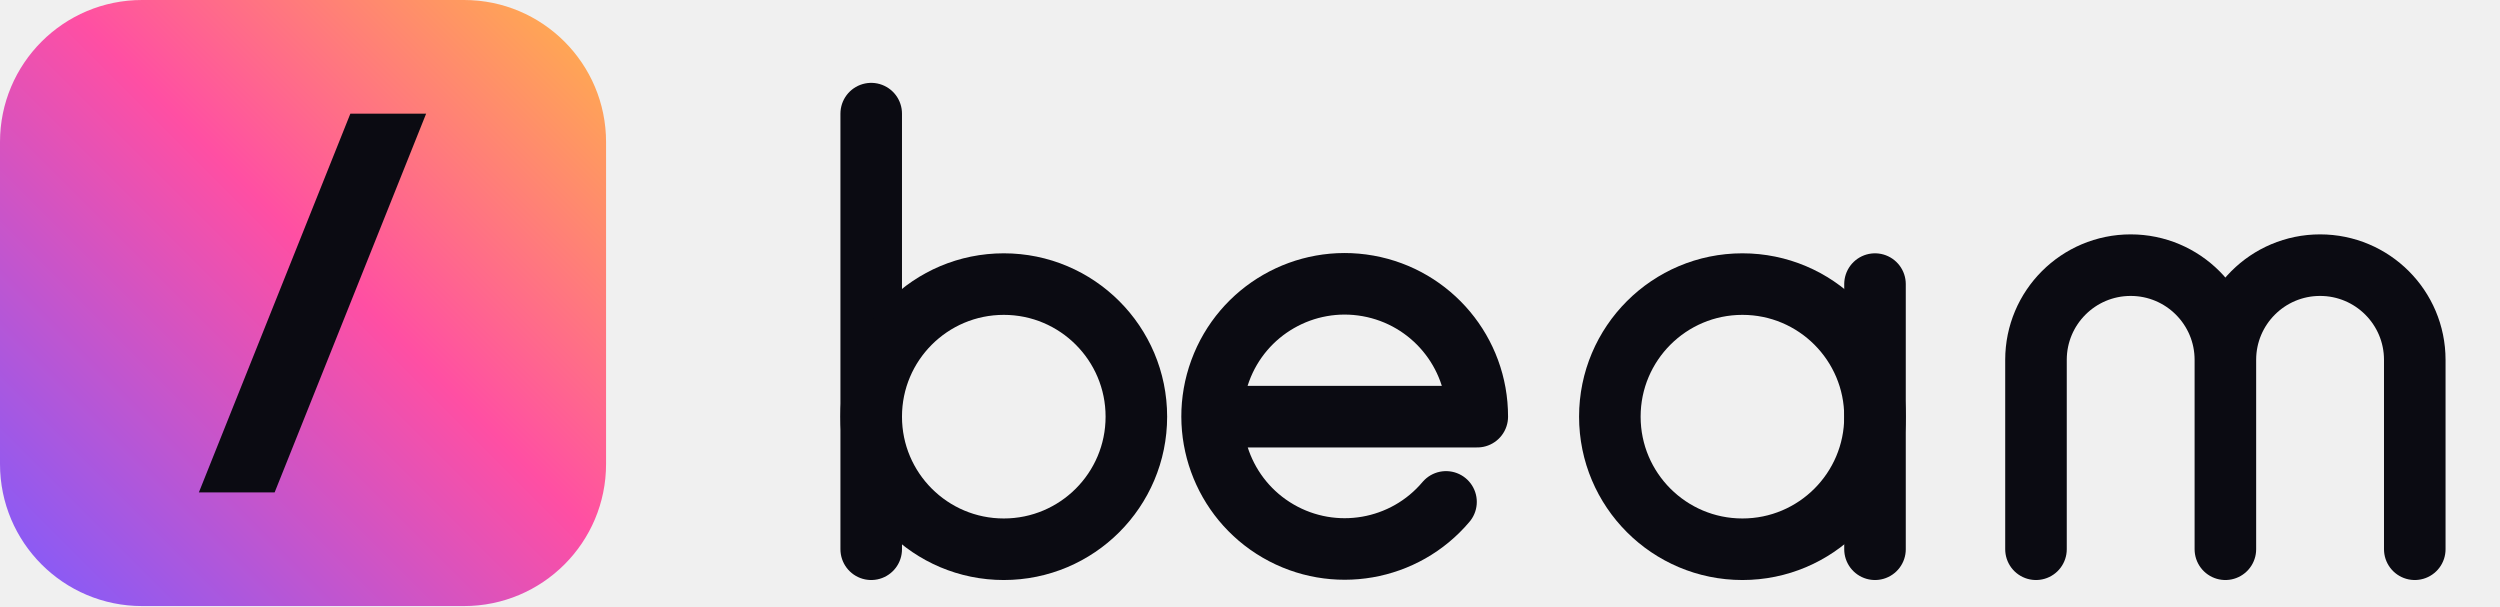
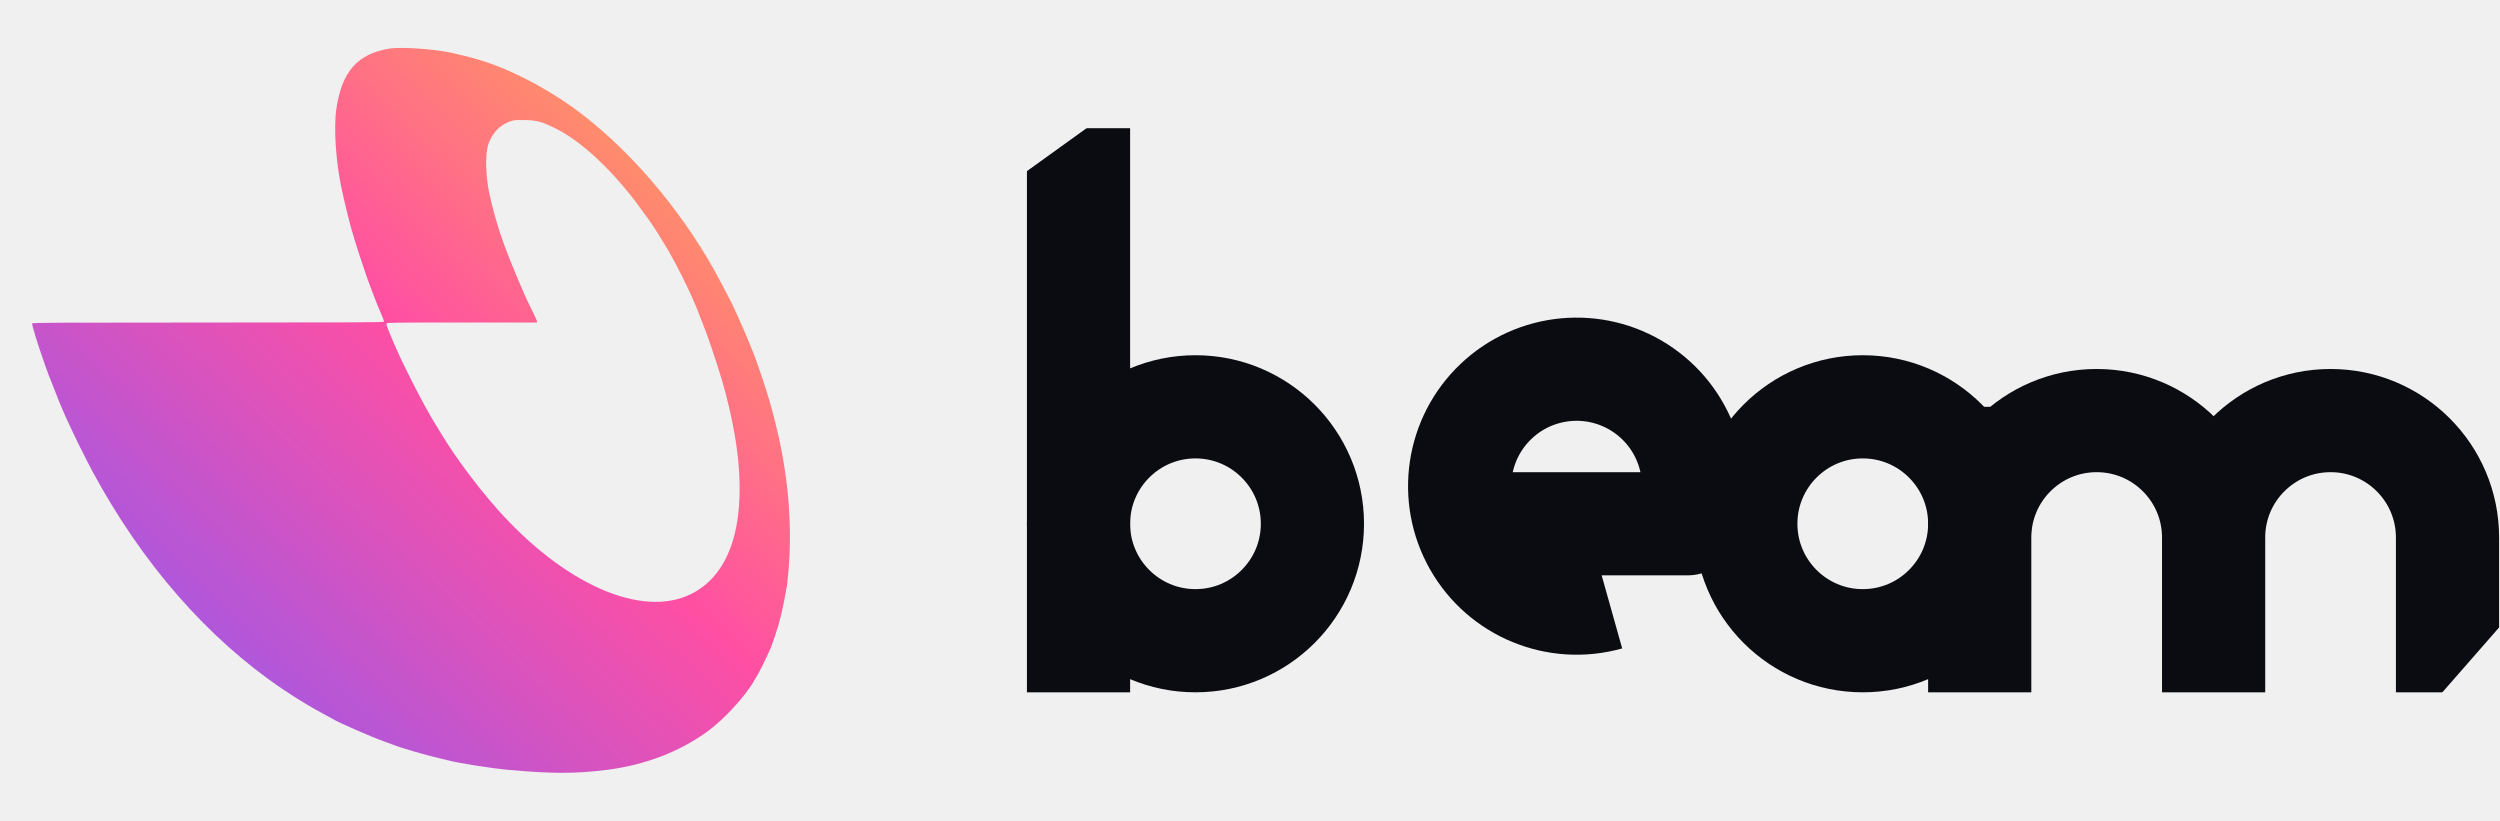
- <svg xmlns="http://www.w3.org/2000/svg" width="264" height="64" viewBox="0 0 264 64" role="img" aria-label="Beam">
+ <svg xmlns="http://www.w3.org/2000/svg" width="195" height="64" viewBox="0 0 194.8 64" role="img" aria-label="Beam">
  <defs>
-     <linearGradient id="beam-g" x1="0" y1="1" x2="1" y2="0">
+     <linearGradient id="beam-g" gradientUnits="objectBoundingBox" x1="0" y1="1" x2="1" y2="0">
      <stop offset="0" stop-color="#7C5CFF" />
      <stop offset=".55" stop-color="#FF4FA3" />
      <stop offset="1" stop-color="#FFB547" />
    </linearGradient>
+     <mask id="beam-cut">
+       <rect x="-10" y="0" width="234.0" height="110" fill="#fff" />
+       <polygon points="-8,0 17.0,0 17.0,12 -8,30" fill="#000" />
+       <polygon points="197.0,110 218.0,110 218.0,86" fill="#000" />
+     </mask>
  </defs>
-   <rect width="64" height="64" rx="15" fill="url(#beam-g)" />
-   <path d="M21 52 L37 12 H45 L29 52 Z" fill="#0B0B12" />
-   <g transform="translate(82 2)">
-     <g fill="none" stroke="#0B0B12" stroke-width="6.5" stroke-linecap="round" stroke-linejoin="round">
-       <path d="M10 10V56" />
-       <circle cx="24" cy="42" r="14" />
-       <path d="M47 42H74A14 14 0 1 0 70.7 51" />
-       <circle cx="102" cy="42" r="14" />
-       <path d="M116 28V56" />
-       <path d="M133 56V36A10 10 0 0 1 153 36V56M153 36A10 10 0 0 1 173 36V56" />
+   <g transform="scale(0.049895) translate(-396.1 -462.8)">
+     <path fill="url(#beam-g)" fill-rule="evenodd" d="M 1002.988 538.730 C 953.144 546.922, 928.900 574.176, 920.041 631.973 C 915.453 661.907, 919.081 716.851, 928.429 759 C 929.222 762.575, 930.642 769.100, 931.586 773.500 C 932.530 777.900, 934.414 785.775, 935.773 791 C 937.132 796.225, 938.573 802.075, 938.977 804 C 941.236 814.791, 953.453 854.955, 961.180 877 C 963.397 883.325, 965.439 889.400, 965.717 890.500 C 965.995 891.600, 967.522 895.987, 969.111 900.250 C 970.700 904.513, 973.379 911.712, 975.065 916.250 C 979.394 927.901, 980.997 932.064, 982.476 935.500 C 983.187 937.150, 985.235 942.100, 987.027 946.500 C 988.820 950.900, 991.272 956.752, 992.475 959.504 C 993.679 962.256, 994.477 965.069, 994.249 965.754 C 993.918 966.745, 937.593 967, 719.385 967 C 484.371 967, 444.860 967.202, 444.397 968.407 C 443.595 970.497, 452.935 1000.792, 464.310 1033 C 469.035 1046.380, 471.332 1052.375, 479.249 1072 C 482.023 1078.875, 484.866 1086.093, 485.568 1088.039 C 487.790 1094.200, 500.179 1122.557, 502.153 1126 C 502.626 1126.825, 503.277 1128.175, 503.599 1129 C 506.450 1136.295, 528.539 1180.933, 537.991 1198.500 C 615.902 1343.303, 718.155 1460.525, 836 1540.137 C 858.520 1555.351, 882.850 1570.011, 904.500 1581.412 C 908.350 1583.440, 912.175 1585.519, 913 1586.033 C 923.400 1592.511, 974.219 1614.713, 997.500 1622.950 C 1002.450 1624.701, 1007.400 1626.518, 1008.500 1626.988 C 1018.453 1631.234, 1060.176 1643.429, 1080.500 1648.032 C 1085.450 1649.153, 1091.075 1650.504, 1093 1651.036 C 1109.763 1655.661, 1162.197 1663.960, 1190.500 1666.467 C 1257.914 1672.440, 1293.509 1672.430, 1342 1666.427 C 1401.991 1658.999, 1457.333 1637.825, 1501 1605.590 C 1527.562 1585.983, 1560.763 1549.432, 1574.052 1525.168 C 1575.157 1523.151, 1577.411 1519.250, 1579.060 1516.500 C 1585.281 1506.129, 1600.187 1474.347, 1602.042 1467.500 C 1602.489 1465.850, 1604.444 1459.988, 1606.387 1454.472 C 1613.086 1435.458, 1617.806 1415.515, 1624.129 1379.500 C 1624.708 1376.200, 1626.035 1363.375, 1627.077 1351 C 1631.320 1300.629, 1628.573 1241.569, 1619.473 1187.500 C 1614.323 1156.902, 1610.722 1140.566, 1600.846 1103 C 1596.229 1085.440, 1587.480 1058.034, 1577.215 1028.976 C 1571.313 1012.270, 1558.662 981.784, 1547.857 958.230 C 1543.500 948.731, 1539.500 939.956, 1538.969 938.730 C 1538.438 937.503, 1535.622 932, 1532.711 926.500 C 1529.801 921, 1525.202 912.225, 1522.491 907 C 1469.107 804.090, 1388.075 705.800, 1302.757 640.468 C 1254.778 603.729, 1192.883 571.040, 1144 556.624 C 1140.975 555.732, 1136.475 554.382, 1134 553.624 C 1129.913 552.373, 1109.178 547.384, 1098 544.963 C 1071.819 539.293, 1020.178 535.905, 1002.988 538.730 M 1197.500 650.956 C 1178.546 655.105, 1163.745 669.072, 1157.336 688.858 C 1152.169 704.808, 1153.363 741.487, 1159.963 769.500 C 1170.470 814.103, 1179.718 841.767, 1201.582 894 C 1213.301 921.995, 1215.696 927.318, 1226.605 949.612 C 1234.243 965.220, 1234.868 966.992, 1232.750 967.012 C 1232.063 967.019, 1179.175 967.013, 1115.223 967 C 1009.519 966.978, 998.891 967.121, 998.332 968.577 C 997.994 969.457, 998.968 973.175, 1000.496 976.839 C 1002.023 980.502, 1004.059 985.525, 1005.020 988 C 1006.880 992.792, 1013.396 1007.647, 1019.056 1020 C 1026.793 1036.884, 1048.369 1079.533, 1056.746 1094.500 C 1061.672 1103.300, 1066.955 1112.750, 1068.488 1115.500 C 1070.020 1118.250, 1072.471 1122.300, 1073.934 1124.500 C 1075.397 1126.700, 1076.916 1129.175, 1077.308 1130 C 1077.701 1130.825, 1078.805 1132.698, 1079.761 1134.162 C 1080.717 1135.626, 1082.806 1139.001, 1084.402 1141.662 C 1105.261 1176.446, 1139.704 1222.764, 1170.863 1257.932 C 1275.533 1376.073, 1396.954 1429.592, 1474.095 1391.589 C 1532.872 1362.633, 1558.709 1289.216, 1548.029 1181.500 C 1546.540 1166.482, 1542.388 1138.860, 1540.062 1128.500 C 1539.568 1126.300, 1538.425 1120.675, 1537.521 1116 C 1536.617 1111.325, 1535.482 1106.150, 1534.997 1104.500 C 1534.513 1102.850, 1533.151 1097.225, 1531.972 1092 C 1530.793 1086.775, 1529.428 1081.150, 1528.939 1079.500 C 1528.450 1077.850, 1527.097 1072.900, 1525.932 1068.500 C 1524.767 1064.100, 1523.229 1058.700, 1522.515 1056.500 C 1521.800 1054.300, 1519.776 1047.775, 1518.016 1042 C 1512.179 1022.844, 1501.344 991.021, 1495.545 976 C 1492.747 968.754, 1489.864 961.431, 1489.047 959.500 C 1488.582 958.400, 1487.637 955.925, 1486.948 954 C 1482.249 940.889, 1471.684 917.295, 1460.517 894.978 C 1453.270 880.492, 1449.225 872.901, 1440.018 856.500 C 1437.494 852.004, 1430.406 840.253, 1427.761 836.178 C 1426.805 834.705, 1425.707 832.841, 1425.322 832.036 C 1424.937 831.231, 1422.797 827.856, 1420.568 824.536 C 1418.338 821.216, 1416.060 817.752, 1415.507 816.837 C 1412.359 811.639, 1397.199 790.525, 1387.621 778 C 1345.367 722.747, 1299.574 681.217, 1260 662.259 C 1240.875 653.097, 1232.699 650.905, 1216 650.464 C 1208.025 650.253, 1199.700 650.475, 1197.500 650.956" />
+   </g>
+   <g transform="translate(80 10) scale(0.53659) translate(0 -18)">
+     <g mask="url(#beam-cut)">
+       <path fill="none" stroke="#0B0B12" stroke-width="15" stroke-linecap="butt" stroke-linejoin="round" d="M7.5 18V100" />
+       <circle fill="none" stroke="#0B0B12" stroke-width="15" stroke-linecap="butt" stroke-linejoin="round" cx="24.5" cy="75.5" r="17" />
+       <path fill="none" stroke="#0B0B12" stroke-width="15" stroke-linecap="butt" stroke-linejoin="round" d="M61.0 75.5H96.0A17 17 0 1 0 84.5 86.4" />
+       <circle fill="none" stroke="#0B0B12" stroke-width="15" stroke-linecap="butt" stroke-linejoin="round" cx="121.5" cy="75.5" r="17" />
+       <path fill="none" stroke="#0B0B12" stroke-width="15" stroke-linecap="butt" stroke-linejoin="round" d="M138.5 58.5V100M138.5 77.5A17 17 0 0 1 172.5 77.5V100M172.5 77.5A17 17 0 0 1 206.5 77.5V100" />
    </g>
  </g>
</svg>
